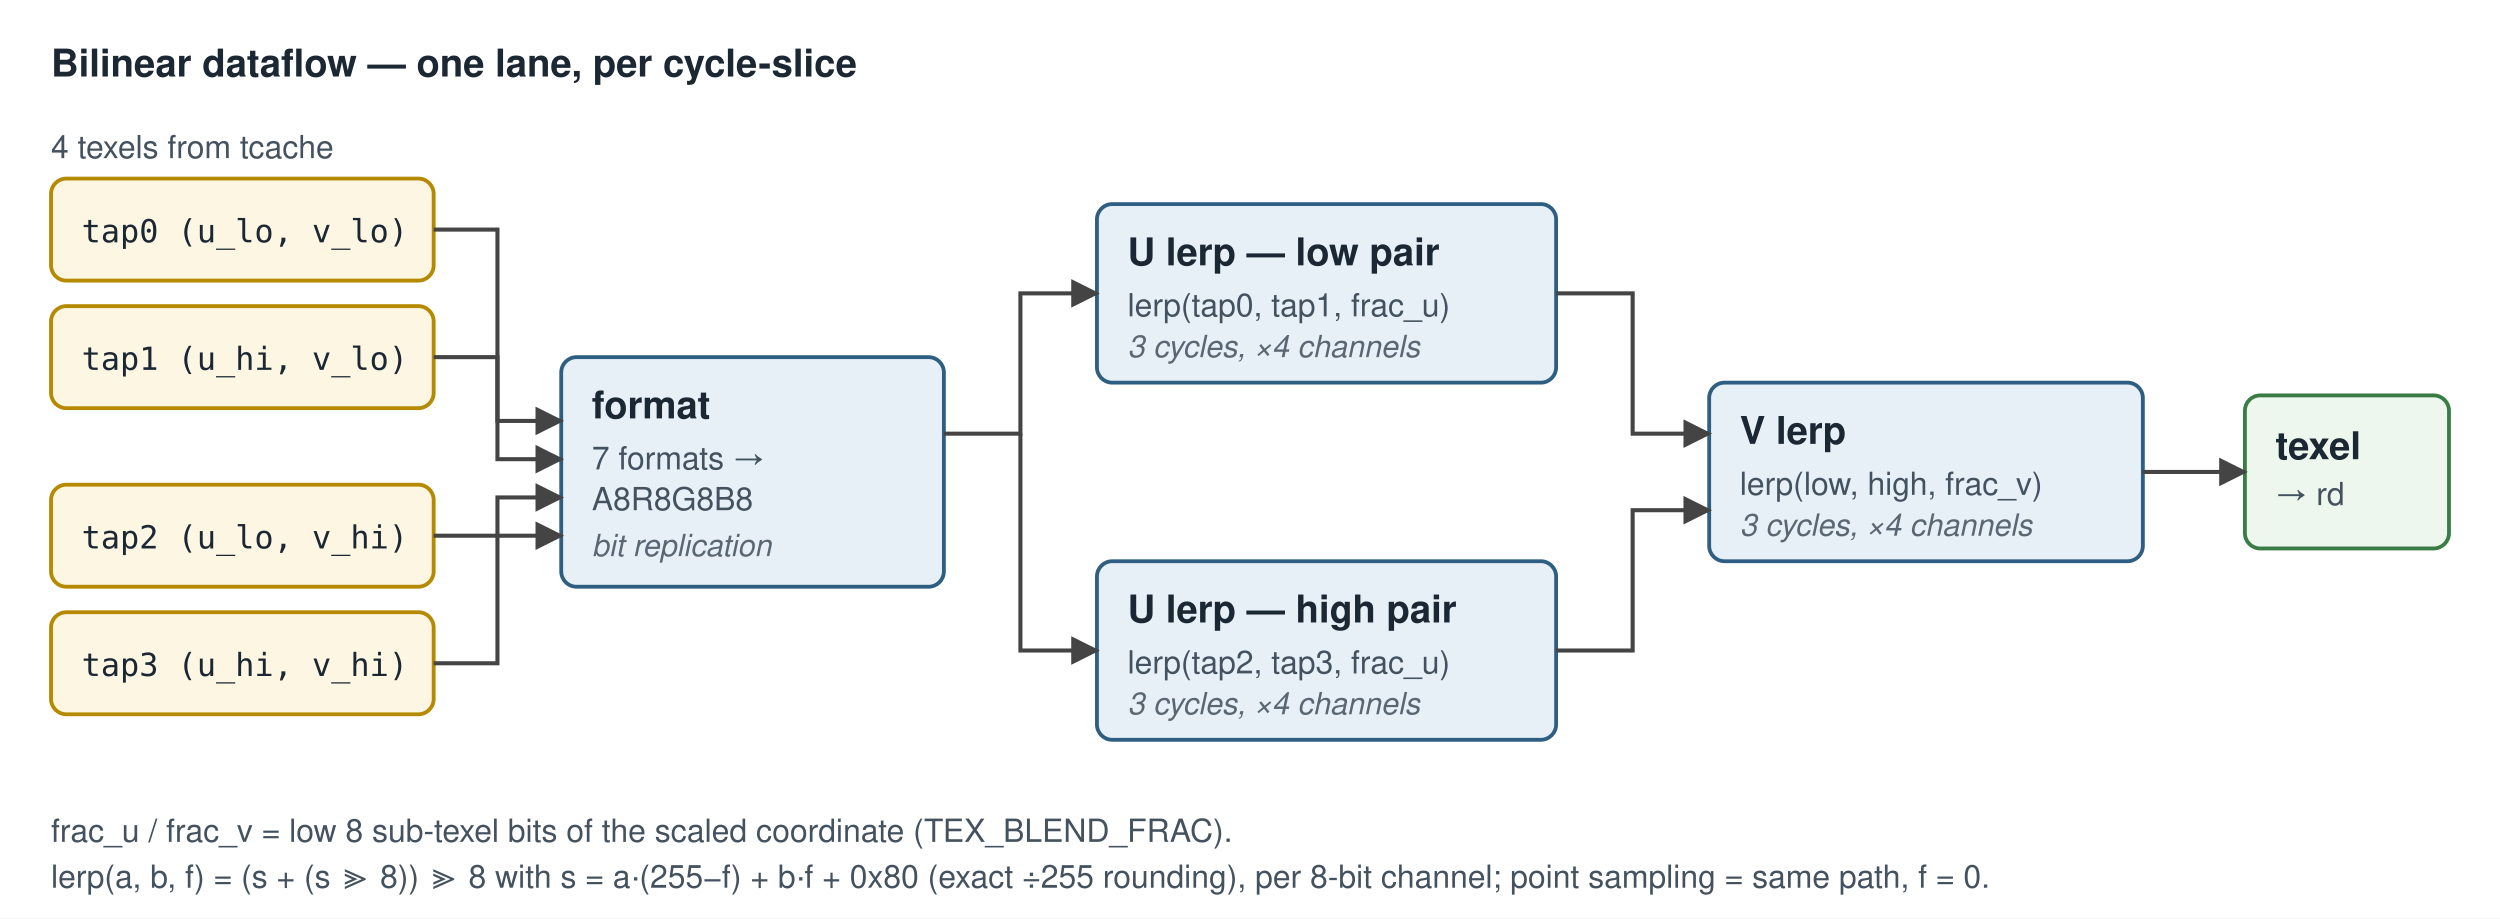
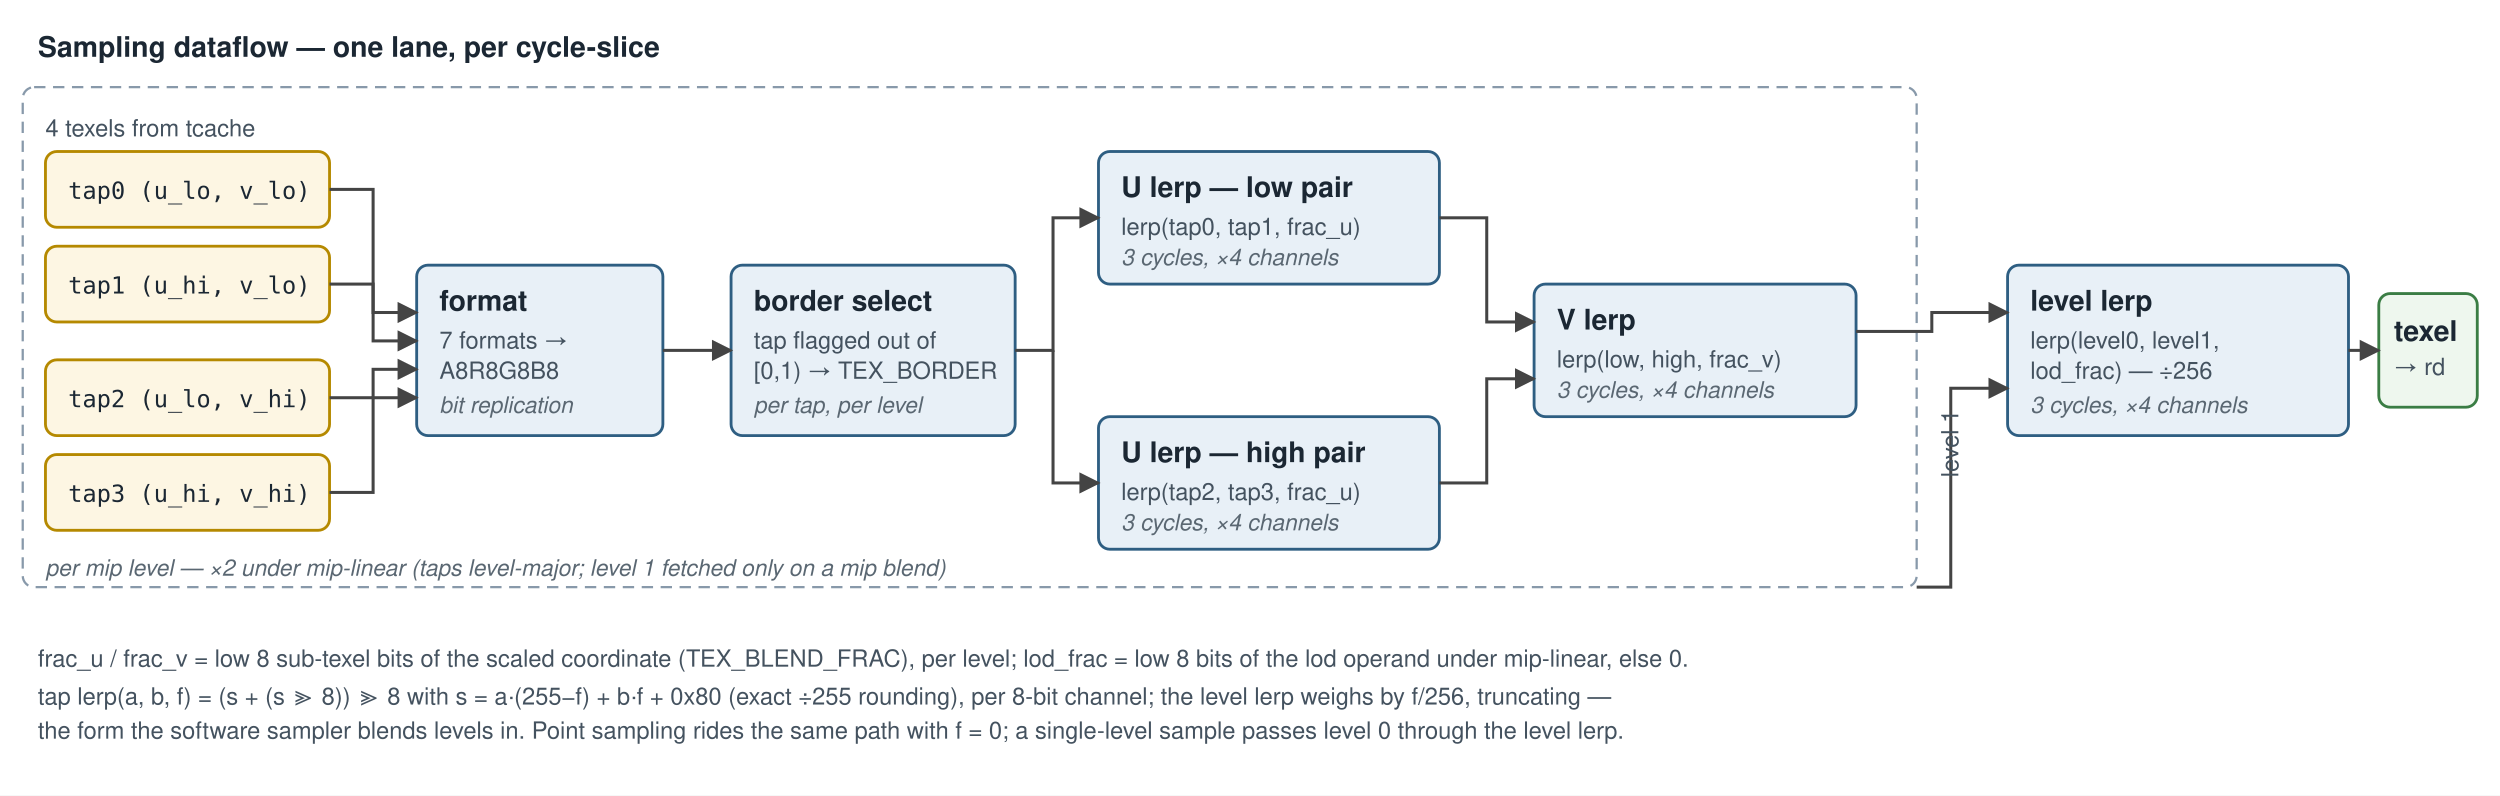
- <svg xmlns="http://www.w3.org/2000/svg" viewBox="0 0 980 360" font-family="Helvetica, Arial, sans-serif">
+ <svg xmlns="http://www.w3.org/2000/svg" viewBox="0 0 1320 420" font-family="Helvetica, Arial, sans-serif">
  <defs>
    <marker id="arr" viewBox="0 0 10 10" refX="9" refY="5" markerWidth="7" markerHeight="7" orient="auto-start-reverse">
      <path d="M0,0 L10,5 L0,10 z" fill="#444" />
    </marker>
  </defs>
  <style>
    .tex  { fill:#fdf6e3; stroke:#b58900; stroke-width:1.5; }
    .op   { fill:#e8f0f7; stroke:#2e5e82; stroke-width:1.5; }
    .out  { fill:#eef7ee; stroke:#3a7d44; stroke-width:1.5; }
+     .grp  { fill:none; stroke:#8899aa; stroke-width:1.2; stroke-dasharray:6 4; }
    .t    { fill:#1b2733; font-size:15px; font-weight:bold; }
    .ts   { fill:#44525f; font-size:12.5px; }
    .tt   { fill:#5a6772; font-size:12px; font-style:italic; }
    .mono { font-family:'SF Mono',Consolas,monospace; font-size:12.5px; fill:#1b2733; }
    .flow { stroke:#444; stroke-width:1.6; fill:none; marker-end:url(#arr); }
  </style>
-   <rect x="0" y="0" width="980" height="360" fill="#ffffff" />
-   <text x="20" y="30" class="t" font-size="17">Bilinear dataflow — one lane, per cycle-slice</text>
-   <rect x="20" y="70" width="150" height="40" rx="6" class="tex" />
-   <text x="32" y="95" class="mono">tap0 (u_lo, v_lo)</text>
-   <rect x="20" y="120" width="150" height="40" rx="6" class="tex" />
-   <text x="32" y="145" class="mono">tap1 (u_hi, v_lo)</text>
-   <rect x="20" y="190" width="150" height="40" rx="6" class="tex" />
-   <text x="32" y="215" class="mono">tap2 (u_lo, v_hi)</text>
-   <rect x="20" y="240" width="150" height="40" rx="6" class="tex" />
-   <text x="32" y="265" class="mono">tap3 (u_hi, v_hi)</text>
-   <text x="20" y="62" class="ts">4 texels from tcache</text>
-   <rect x="220" y="140" width="150" height="90" rx="6" class="op" />
+   <rect x="0" y="0" width="1320" height="420" fill="#ffffff" />
+   <text x="20" y="30" class="t" font-size="17">Sampling dataflow — one lane, per cycle-slice</text>
+   <rect x="12" y="46" width="1000" height="264" rx="6" class="grp" />
+   <text x="24" y="304" class="tt">per mip level — ×2 under mip-linear (taps level-major; level 1 fetched only on a mip blend)</text>
+   <rect x="24" y="80" width="150" height="40" rx="6" class="tex" />
+   <text x="36" y="105" class="mono">tap0 (u_lo, v_lo)</text>
+   <rect x="24" y="130" width="150" height="40" rx="6" class="tex" />
+   <text x="36" y="155" class="mono">tap1 (u_hi, v_lo)</text>
+   <rect x="24" y="190" width="150" height="40" rx="6" class="tex" />
+   <text x="36" y="215" class="mono">tap2 (u_lo, v_hi)</text>
+   <rect x="24" y="240" width="150" height="40" rx="6" class="tex" />
+   <text x="36" y="265" class="mono">tap3 (u_hi, v_hi)</text>
+   <text x="24" y="72" class="ts">4 texels from tcache</text>
+   <rect x="220" y="140" width="130" height="90" rx="6" class="op" />
  <text x="232" y="164" class="t">format</text>
  <text x="232" y="184" class="ts">7 formats →</text>
  <text x="232" y="200" class="ts">A8R8G8B8</text>
  <text x="232" y="218" class="tt">bit replication</text>
-   <path d="M 170 90 L 195 90 L 195 165 L 220 165" class="flow" />
-   <path d="M 170 140 L 195 140 L 195 180 L 220 180" class="flow" />
-   <path d="M 170 210 L 195 210 L 195 195 L 220 195" class="flow" />
-   <path d="M 170 260 L 195 260 L 195 210 L 220 210" class="flow" />
-   <rect x="430" y="80" width="180" height="70" rx="6" class="op" />
-   <text x="442" y="104" class="t">U lerp — low pair</text>
-   <text x="442" y="124" class="ts">lerp(tap0, tap1, frac_u)</text>
-   <text x="442" y="140" class="tt">3 cycles, ×4 channels</text>
-   <rect x="430" y="220" width="180" height="70" rx="6" class="op" />
-   <text x="442" y="244" class="t">U lerp — high pair</text>
-   <text x="442" y="264" class="ts">lerp(tap2, tap3, frac_u)</text>
-   <text x="442" y="280" class="tt">3 cycles, ×4 channels</text>
-   <path d="M 370 170 L 400 170 L 400 115 L 430 115" class="flow" />
-   <path d="M 400 170 L 400 255 L 430 255" class="flow" />
-   <rect x="670" y="150" width="170" height="70" rx="6" class="op" />
-   <text x="682" y="174" class="t">V lerp</text>
-   <text x="682" y="194" class="ts">lerp(low, high, frac_v)</text>
-   <text x="682" y="210" class="tt">3 cycles, ×4 channels</text>
-   <path d="M 610 115 L 640 115 L 640 170 L 670 170" class="flow" />
-   <path d="M 610 255 L 640 255 L 640 200 L 670 200" class="flow" />
-   <rect x="880" y="155" width="80" height="60" rx="6" class="out" />
-   <text x="892" y="180" class="t">texel</text>
-   <text x="892" y="198" class="ts">→ rd</text>
-   <path d="M 840 185 L 880 185" class="flow" />
-   <text x="20" y="330" class="ts">frac_u / frac_v = low 8 sub-texel bits of the scaled coordinate (TEX_BLEND_FRAC).</text>
-   <text x="20" y="348" class="ts">lerp(a, b, f) = (s + (s ≫ 8)) ≫ 8 with s = a·(255−f) + b·f + 0x80 (exact ÷255 rounding), per 8-bit channel; point sampling = same path, f = 0.</text>
+   <path d="M 174 100 L 197 100 L 197 165 L 220 165" class="flow" />
+   <path d="M 174 150 L 197 150 L 197 180 L 220 180" class="flow" />
+   <path d="M 174 210 L 197 210 L 197 195 L 220 195" class="flow" />
+   <path d="M 174 260 L 197 260 L 197 210 L 220 210" class="flow" />
+   <rect x="386" y="140" width="150" height="90" rx="6" class="op" />
+   <text x="398" y="164" class="t">border select</text>
+   <text x="398" y="184" class="ts">tap flagged out of</text>
+   <text x="398" y="200" class="ts">[0,1) → TEX_BORDER</text>
+   <text x="398" y="218" class="tt">per tap, per level</text>
+   <path d="M 350 185 L 386 185" class="flow" />
+   <rect x="580" y="80" width="180" height="70" rx="6" class="op" />
+   <text x="592" y="104" class="t">U lerp — low pair</text>
+   <text x="592" y="124" class="ts">lerp(tap0, tap1, frac_u)</text>
+   <text x="592" y="140" class="tt">3 cycles, ×4 channels</text>
+   <rect x="580" y="220" width="180" height="70" rx="6" class="op" />
+   <text x="592" y="244" class="t">U lerp — high pair</text>
+   <text x="592" y="264" class="ts">lerp(tap2, tap3, frac_u)</text>
+   <text x="592" y="280" class="tt">3 cycles, ×4 channels</text>
+   <path d="M 536 185 L 556 185 L 556 115 L 580 115" class="flow" />
+   <path d="M 556 185 L 556 255 L 580 255" class="flow" />
+   <rect x="810" y="150" width="170" height="70" rx="6" class="op" />
+   <text x="822" y="174" class="t">V lerp</text>
+   <text x="822" y="194" class="ts">lerp(low, high, frac_v)</text>
+   <text x="822" y="210" class="tt">3 cycles, ×4 channels</text>
+   <path d="M 760 115 L 785 115 L 785 170 L 810 170" class="flow" />
+   <path d="M 760 255 L 785 255 L 785 200 L 810 200" class="flow" />
+   <rect x="1060" y="140" width="180" height="90" rx="6" class="op" />
+   <text x="1072" y="164" class="t">level lerp</text>
+   <text x="1072" y="184" class="ts">lerp(level0, level1,</text>
+   <text x="1072" y="200" class="ts">lod_frac) — ÷256</text>
+   <text x="1072" y="218" class="tt">3 cycles, ×4 channels</text>
+   <path d="M 980 175 L 1020 175 L 1020 165 L 1060 165" class="flow" />
+   <path d="M 1012 310 L 1030 310 L 1030 205 L 1060 205" class="flow" />
+   <text x="1024" y="242" class="ts" transform="rotate(-90 1034 242)">level 1</text>
+   <rect x="1256" y="155" width="52" height="60" rx="6" class="out" />
+   <text x="1264" y="180" class="t">texel</text>
+   <text x="1264" y="198" class="ts">→ rd</text>
+   <path d="M 1240 185 L 1256 185" class="flow" />
+   <text x="20" y="352" class="ts">frac_u / frac_v = low 8 sub-texel bits of the scaled coordinate (TEX_BLEND_FRAC), per level; lod_frac = low 8 bits of the lod operand under mip-linear, else 0.</text>
+   <text x="20" y="372" class="ts">tap lerp(a, b, f) = (s + (s ≫ 8)) ≫ 8 with s = a·(255−f) + b·f + 0x80 (exact ÷255 rounding), per 8-bit channel; the level lerp weighs by f/256, truncating —</text>
+   <text x="20" y="390" class="ts">the form the software sampler blends levels in. Point sampling rides the same path with f = 0; a single-level sample passes level 0 through the level lerp.</text>
</svg>
